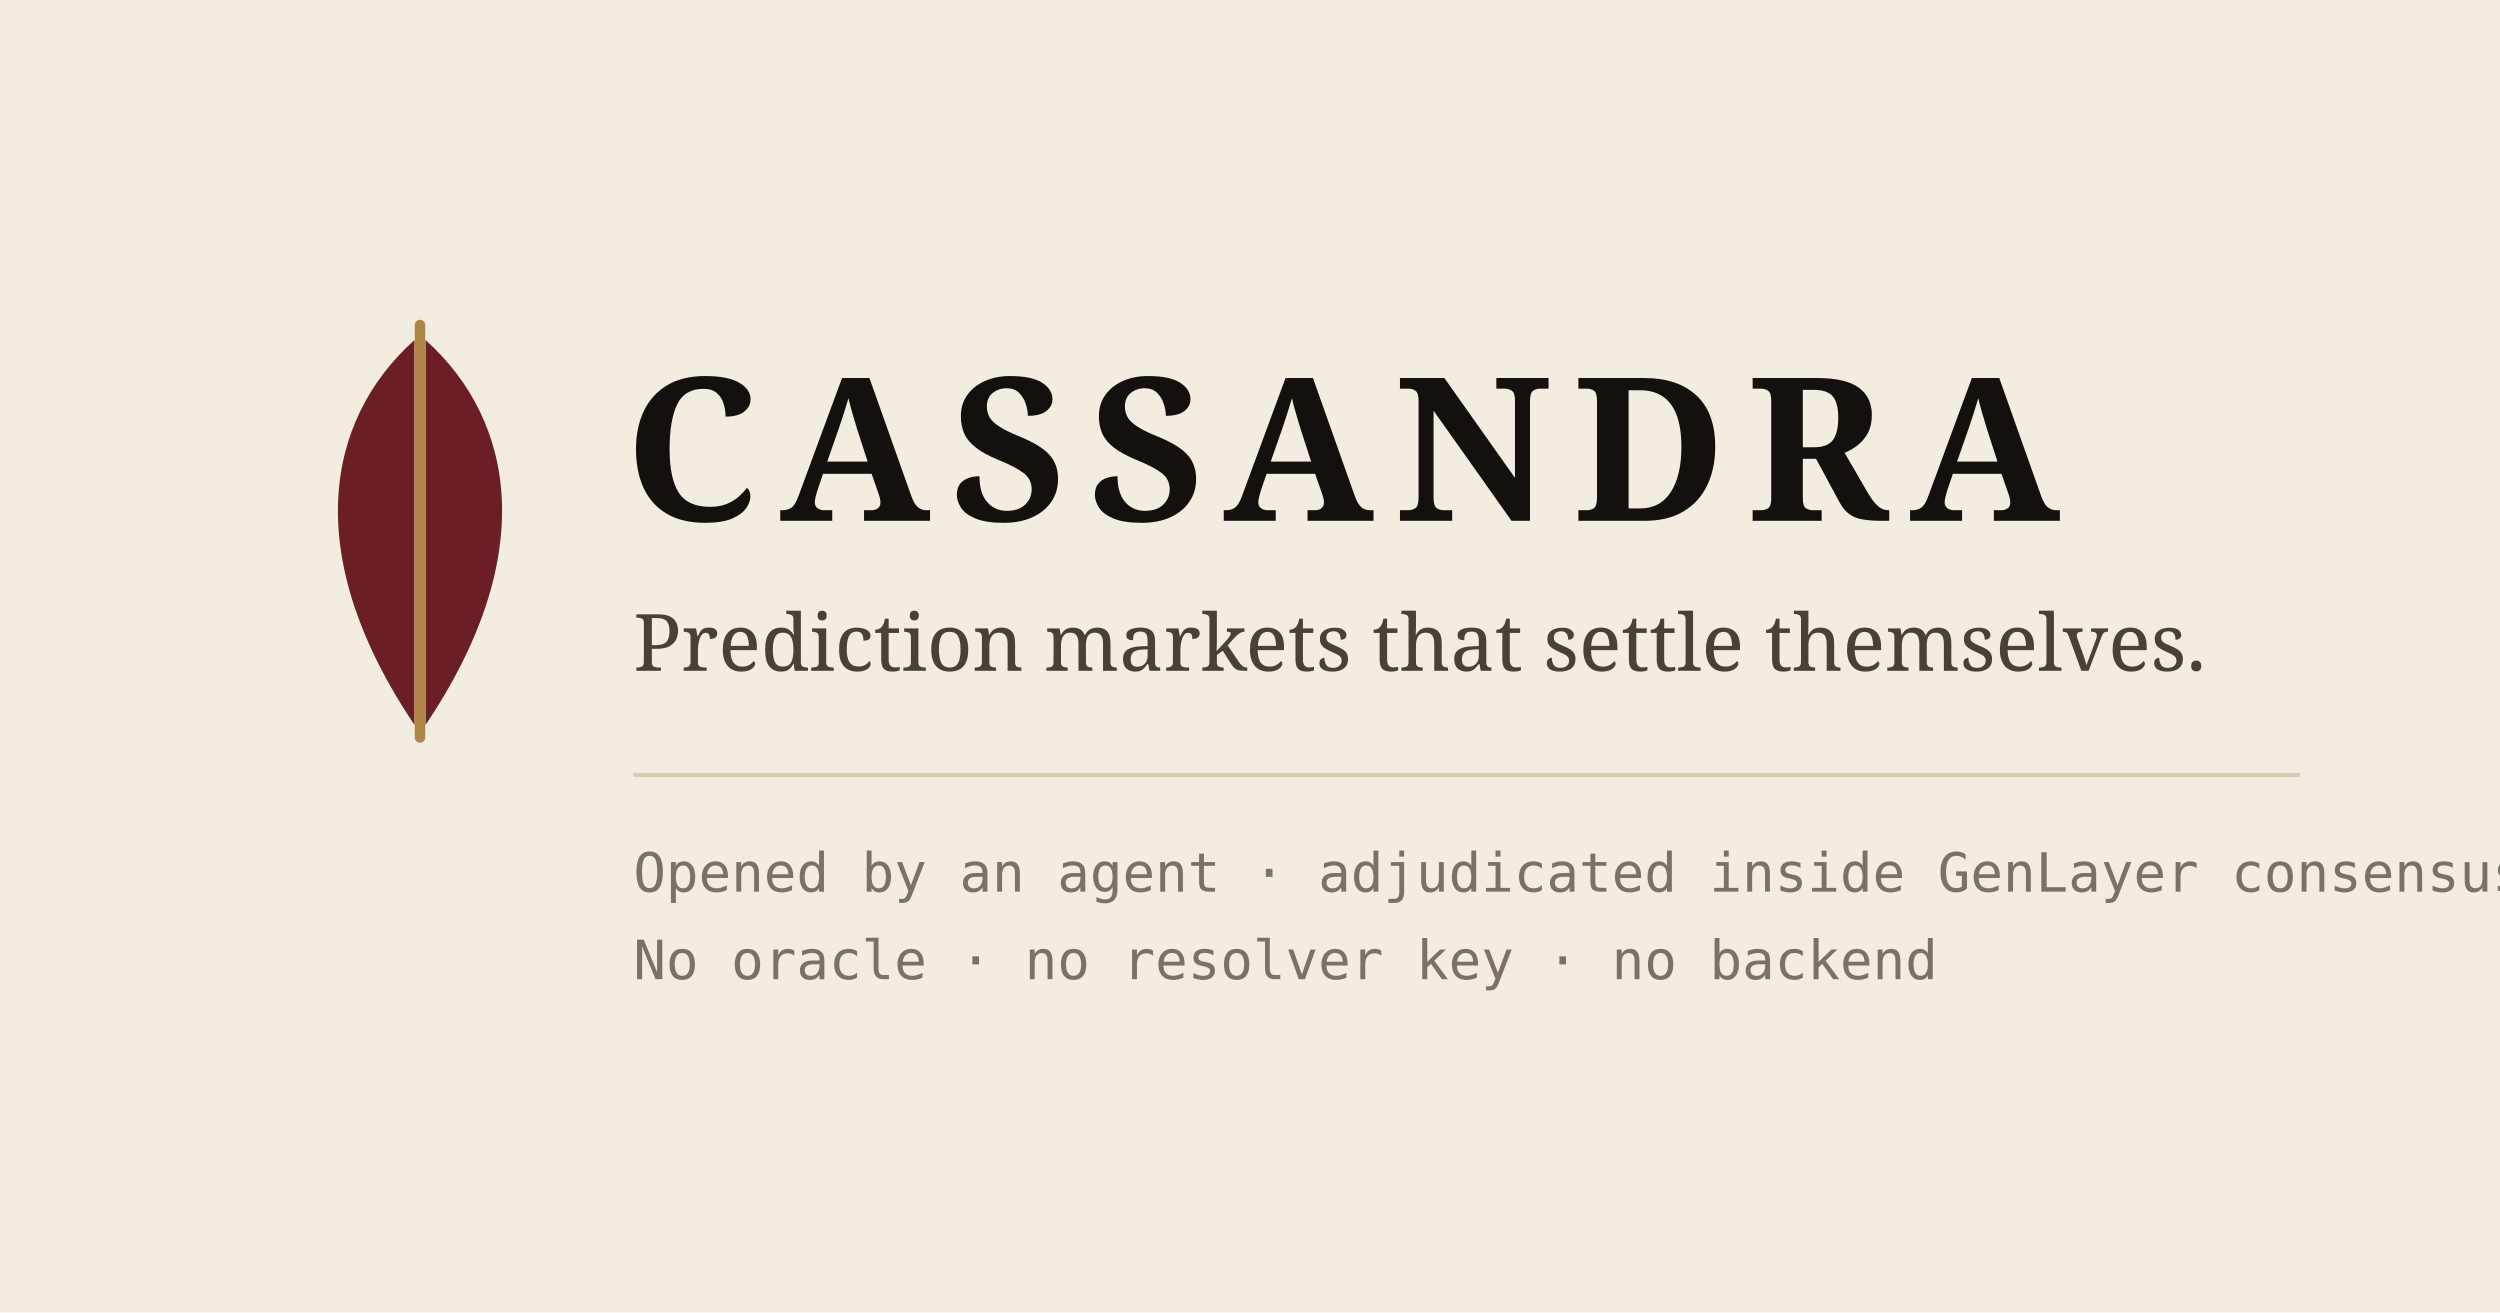
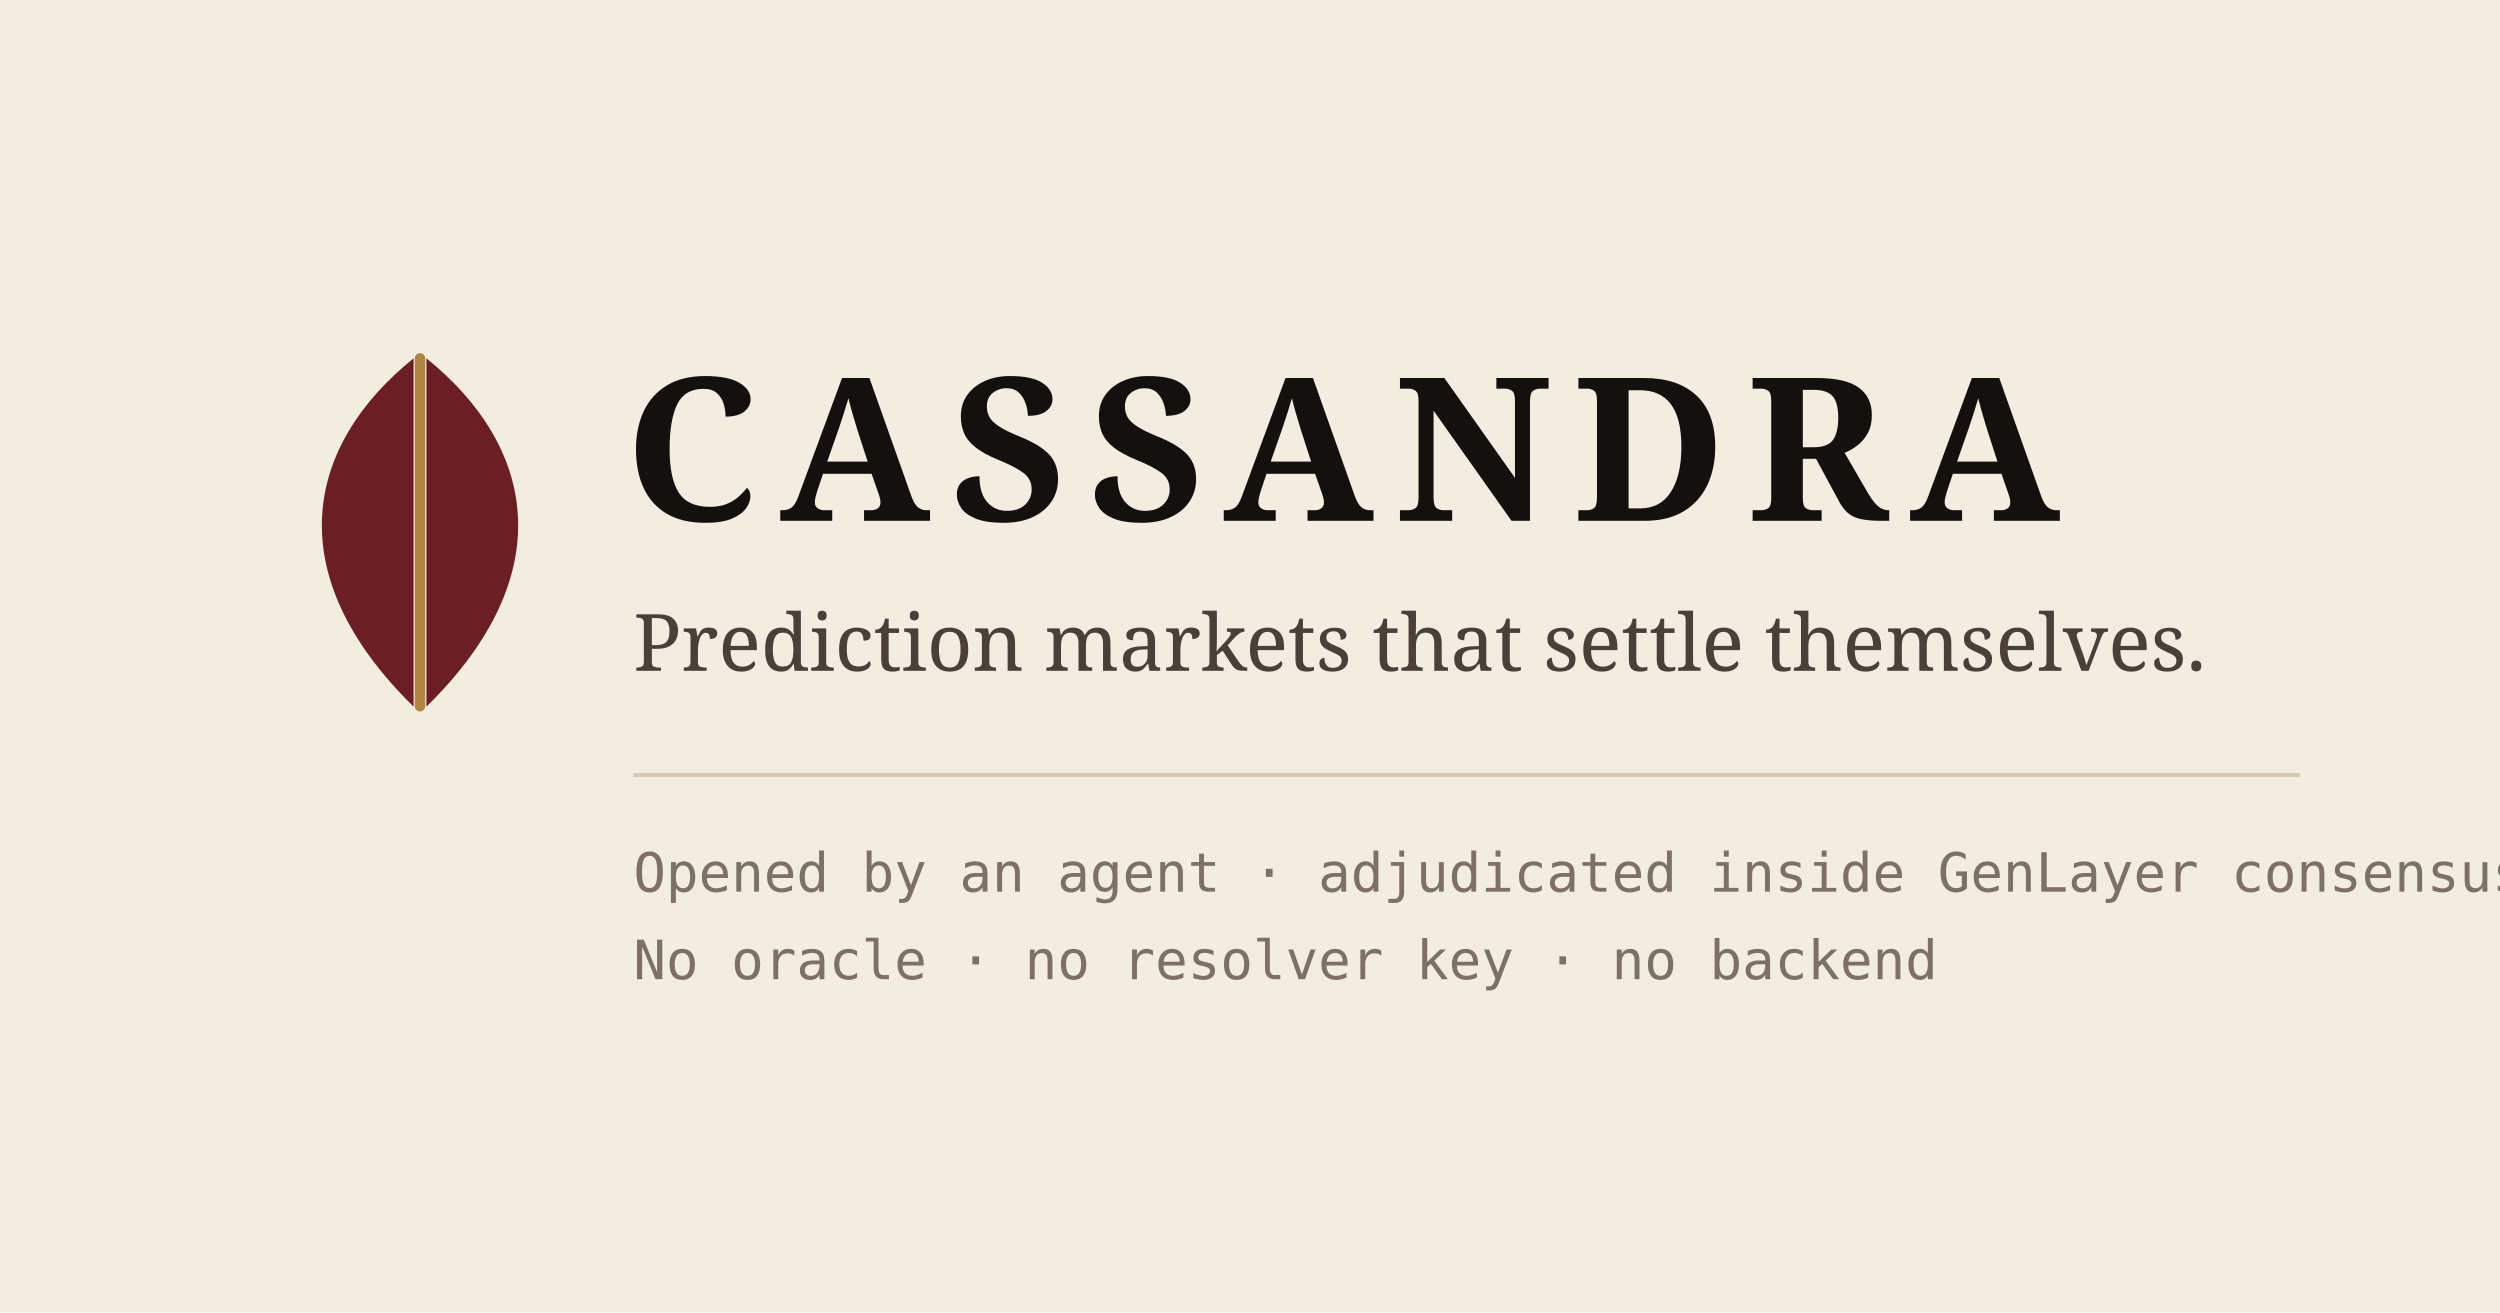
<svg xmlns="http://www.w3.org/2000/svg" viewBox="0 0 1200 630" width="1200" height="630">
  <rect width="1200" height="630" fill="#f3ece0" />
  <g transform="translate(96 150)">
    <g fill="#6b1f24" transform="scale(4.4)">
-       <path d="M23.4 3 C13.6 11.8 11 26.6 23.4 45 L23.4 3 Z" />
-       <path d="M24.6 3 C34.4 11.8 37 26.6 24.6 45 L24.6 3 Z" />
+       <path d="M23.3 5 C11.5 14.5 8.5 28.5 23.3 43 L23.3 5 Z" />
+       <path d="M24.7 5 C36.5 14.5 39.5 28.5 24.7 43 L24.7 5 Z" />
    </g>
-     <path d="M105.6 6 L105.6 204" stroke="#b08544" stroke-width="5" stroke-linecap="round" />
+     <path d="M105.6 22 L105.6 189" stroke="#b08544" stroke-width="5" stroke-linecap="round" />
  </g>
  <text x="300" y="250" font-family="Georgia, serif" font-size="96" font-weight="600" fill="#14100e" letter-spacing="10">CASSANDRA</text>
  <text x="304" y="322" font-family="Georgia, serif" font-size="38" fill="#4a403a">Prediction markets that settle themselves.</text>
  <line x1="304" y1="372" x2="1104" y2="372" stroke="#d8cbb6" stroke-width="2" />
  <text x="304" y="428" font-family="ui-monospace, monospace" font-size="26" fill="#7d7167">Opened by an agent · adjudicated inside GenLayer consensus</text>
  <text x="304" y="470" font-family="ui-monospace, monospace" font-size="26" fill="#7d7167">No oracle · no resolver key · no backend</text>
</svg>
